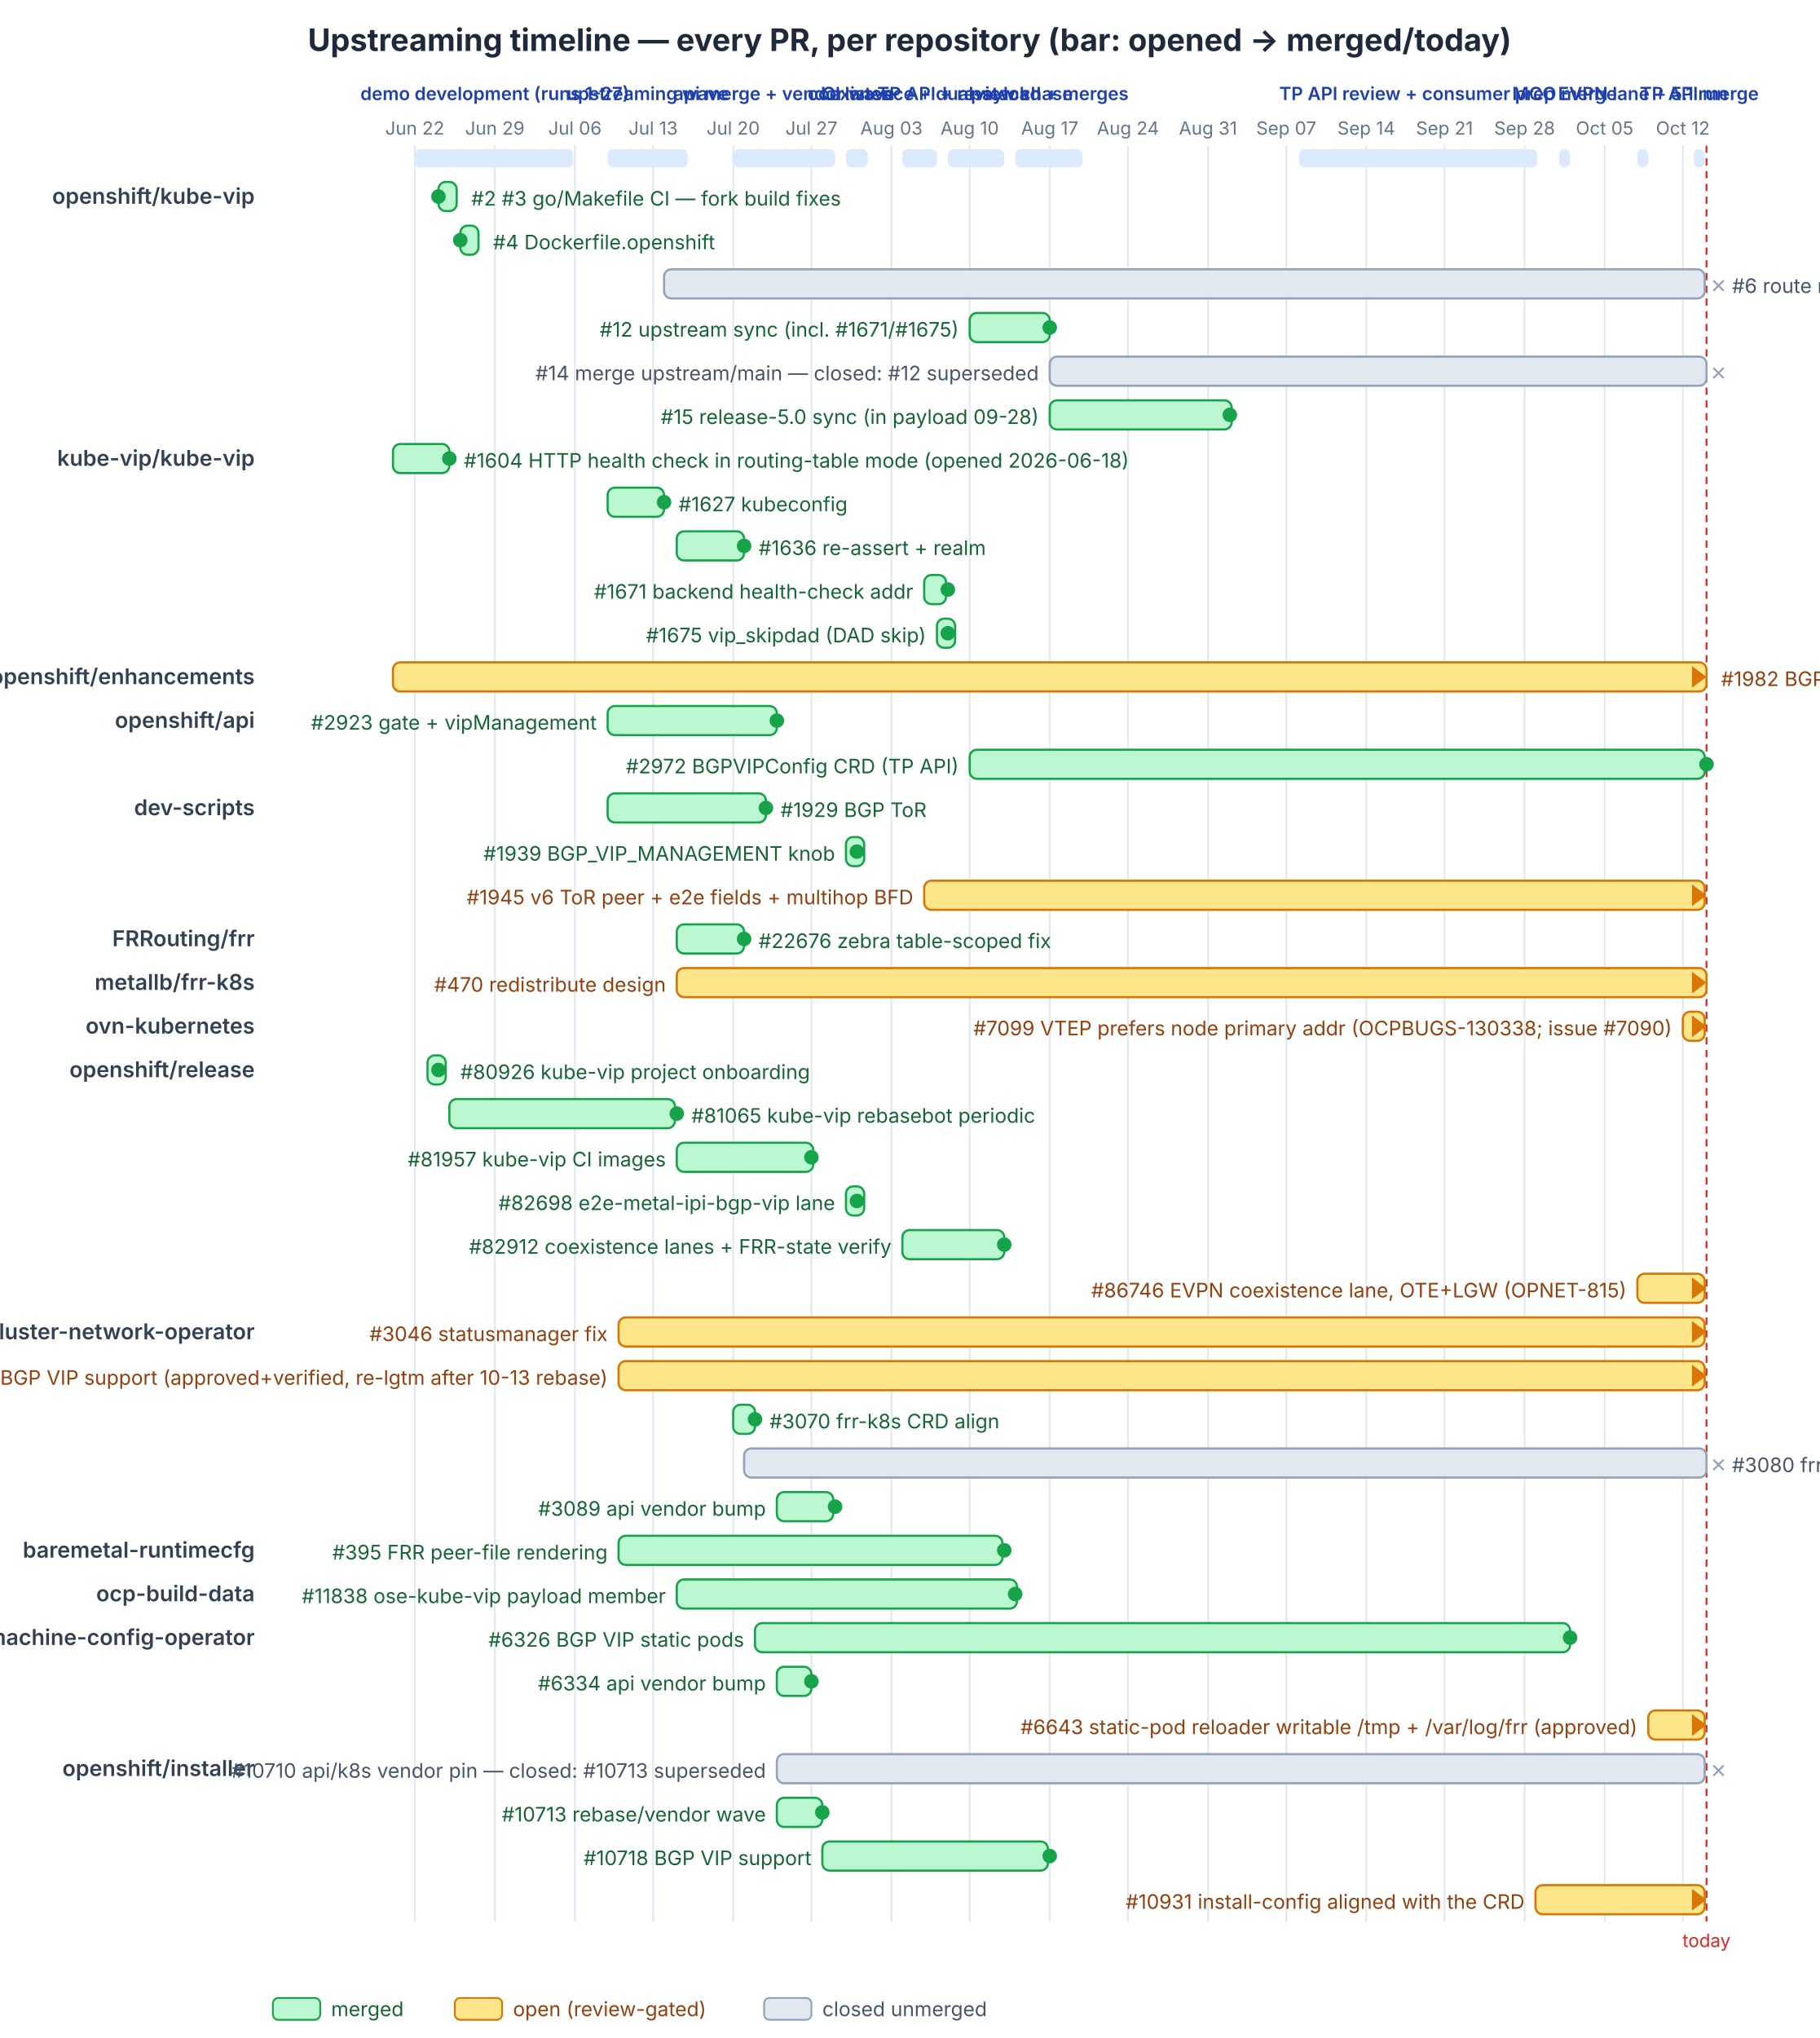
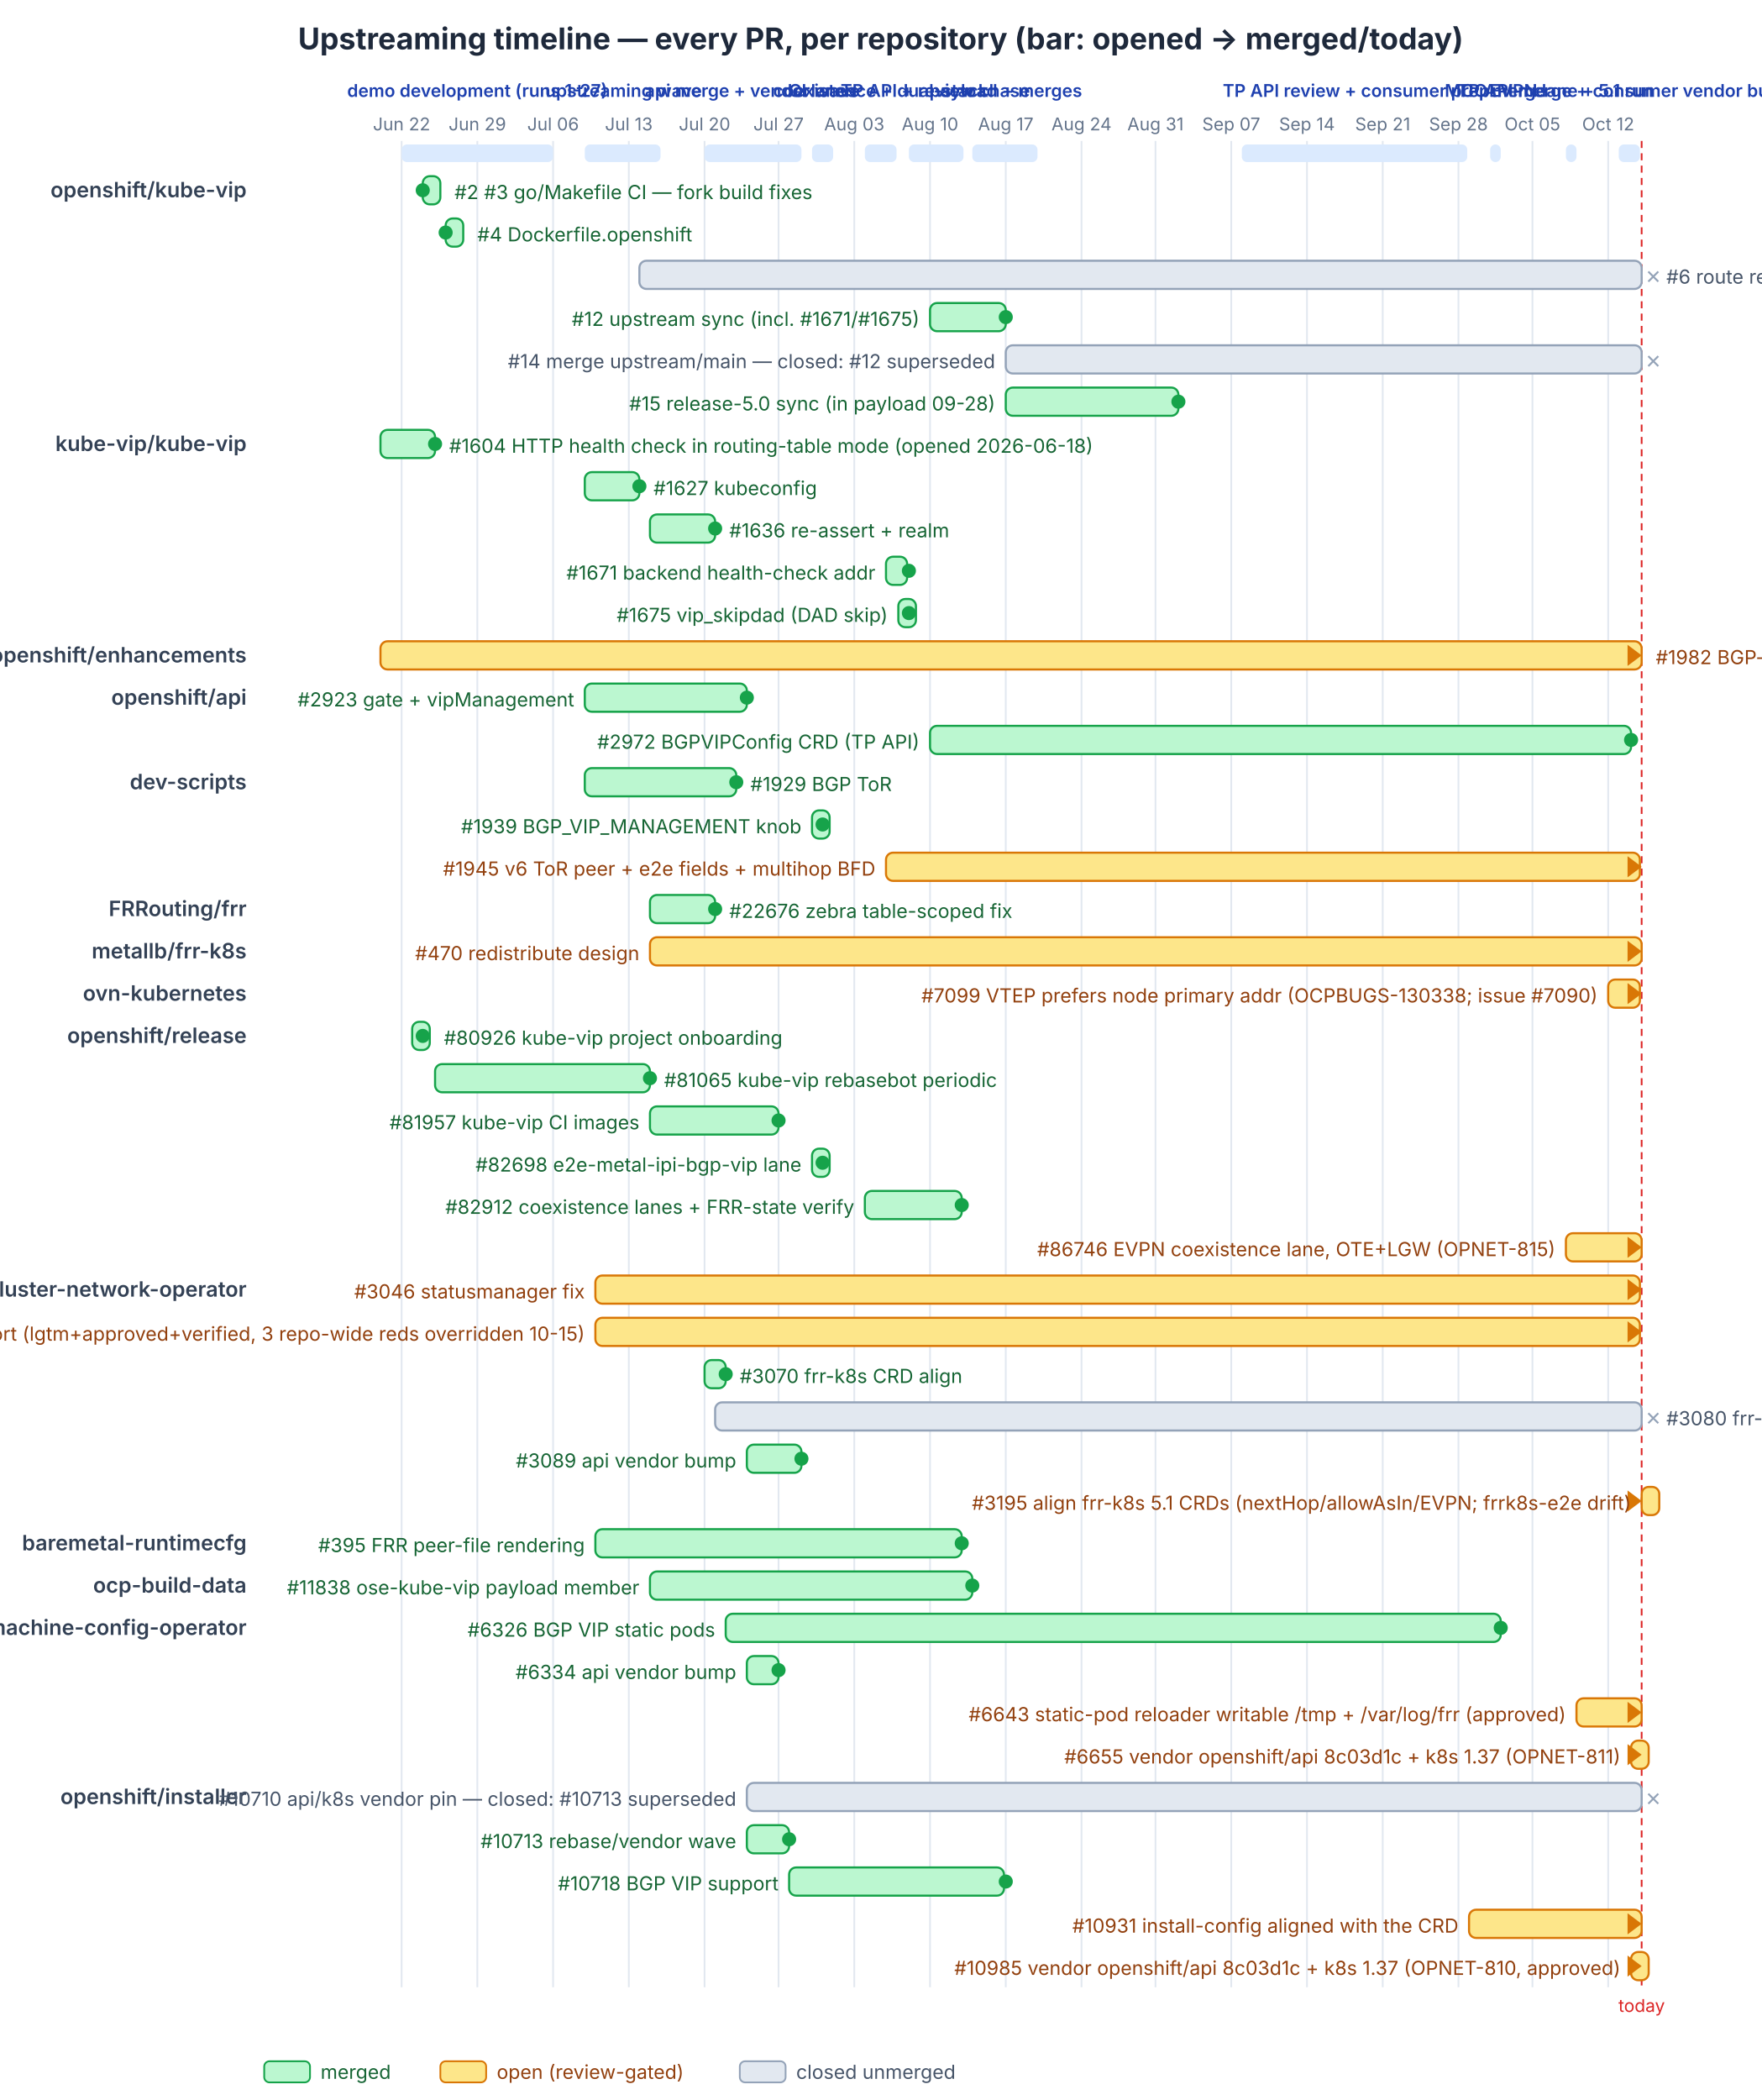
- <svg xmlns="http://www.w3.org/2000/svg" width="1000" height="1120" viewBox="0 0 1000 1120" font-family="Inter, Helvetica, Arial, sans-serif">
+ <svg xmlns="http://www.w3.org/2000/svg" width="1000" height="1192" viewBox="0 0 1000 1192" font-family="Inter, Helvetica, Arial, sans-serif">
  <text x="500" y="28" text-anchor="middle" font-size="17" font-weight="700" fill="#1e293b">Upstreaming timeline — every PR, per repository (bar: opened → merged/today)</text>
-   <line x1="228" y1="80" x2="228" y2="1056" stroke="#e2e8f0" stroke-width="1" />
+   <line x1="228" y1="80" x2="228" y2="1128" stroke="#e2e8f0" stroke-width="1" />
  <text x="228" y="74" text-anchor="middle" font-size="10" fill="#64748b">Jun 22</text>
-   <line x1="272" y1="80" x2="272" y2="1056" stroke="#e2e8f0" stroke-width="1" />
-   <text x="272" y="74" text-anchor="middle" font-size="10" fill="#64748b">Jun 29</text>
-   <line x1="316" y1="80" x2="316" y2="1056" stroke="#e2e8f0" stroke-width="1" />
-   <text x="316" y="74" text-anchor="middle" font-size="10" fill="#64748b">Jul 06</text>
-   <line x1="359" y1="80" x2="359" y2="1056" stroke="#e2e8f0" stroke-width="1" />
-   <text x="359" y="74" text-anchor="middle" font-size="10" fill="#64748b">Jul 13</text>
-   <line x1="403" y1="80" x2="403" y2="1056" stroke="#e2e8f0" stroke-width="1" />
-   <text x="403" y="74" text-anchor="middle" font-size="10" fill="#64748b">Jul 20</text>
-   <line x1="446" y1="80" x2="446" y2="1056" stroke="#e2e8f0" stroke-width="1" />
-   <text x="446" y="74" text-anchor="middle" font-size="10" fill="#64748b">Jul 27</text>
-   <line x1="490" y1="80" x2="490" y2="1056" stroke="#e2e8f0" stroke-width="1" />
-   <text x="490" y="74" text-anchor="middle" font-size="10" fill="#64748b">Aug 03</text>
-   <line x1="533" y1="80" x2="533" y2="1056" stroke="#e2e8f0" stroke-width="1" />
-   <text x="533" y="74" text-anchor="middle" font-size="10" fill="#64748b">Aug 10</text>
-   <line x1="577" y1="80" x2="577" y2="1056" stroke="#e2e8f0" stroke-width="1" />
-   <text x="577" y="74" text-anchor="middle" font-size="10" fill="#64748b">Aug 17</text>
-   <line x1="620" y1="80" x2="620" y2="1056" stroke="#e2e8f0" stroke-width="1" />
-   <text x="620" y="74" text-anchor="middle" font-size="10" fill="#64748b">Aug 24</text>
-   <line x1="664" y1="80" x2="664" y2="1056" stroke="#e2e8f0" stroke-width="1" />
-   <text x="664" y="74" text-anchor="middle" font-size="10" fill="#64748b">Aug 31</text>
-   <line x1="707" y1="80" x2="707" y2="1056" stroke="#e2e8f0" stroke-width="1" />
-   <text x="707" y="74" text-anchor="middle" font-size="10" fill="#64748b">Sep 07</text>
-   <line x1="751" y1="80" x2="751" y2="1056" stroke="#e2e8f0" stroke-width="1" />
-   <text x="751" y="74" text-anchor="middle" font-size="10" fill="#64748b">Sep 14</text>
-   <line x1="794" y1="80" x2="794" y2="1056" stroke="#e2e8f0" stroke-width="1" />
-   <text x="794" y="74" text-anchor="middle" font-size="10" fill="#64748b">Sep 21</text>
-   <line x1="838" y1="80" x2="838" y2="1056" stroke="#e2e8f0" stroke-width="1" />
-   <text x="838" y="74" text-anchor="middle" font-size="10" fill="#64748b">Sep 28</text>
-   <line x1="882" y1="80" x2="882" y2="1056" stroke="#e2e8f0" stroke-width="1" />
-   <text x="882" y="74" text-anchor="middle" font-size="10" fill="#64748b">Oct 05</text>
-   <line x1="925" y1="80" x2="925" y2="1056" stroke="#e2e8f0" stroke-width="1" />
-   <text x="925" y="74" text-anchor="middle" font-size="10" fill="#64748b">Oct 12</text>
-   <line x1="938" y1="80" x2="938" y2="1056" stroke="#dc2626" stroke-width="1" stroke-dasharray="4 3" />
-   <text x="938" y="1070" text-anchor="middle" font-size="10" fill="#dc2626">today</text>
-   <rect x="228" y="82" width="87" height="10" rx="3" fill="#dbeafe" />
-   <text x="272" y="55" text-anchor="middle" font-size="10" font-weight="600" fill="#1e40af">demo development (runs 1-27)</text>
-   <rect x="334" y="82" width="44" height="10" rx="3" fill="#dbeafe" />
-   <text x="356" y="55" text-anchor="middle" font-size="10" font-weight="600" fill="#1e40af">upstreaming wave</text>
-   <rect x="403" y="82" width="56" height="10" rx="3" fill="#dbeafe" />
-   <text x="431" y="55" text-anchor="middle" font-size="10" font-weight="600" fill="#1e40af">api merge + vendor wave</text>
-   <rect x="465" y="82" width="12" height="10" rx="3" fill="#dbeafe" />
-   <text x="471" y="55" text-anchor="middle" font-size="10" font-weight="600" fill="#1e40af">CI lanes</text>
-   <rect x="496" y="82" width="19" height="10" rx="3" fill="#dbeafe" />
-   <text x="505" y="55" text-anchor="middle" font-size="10" font-weight="600" fill="#1e40af">coexistence + dual-stack</text>
-   <rect x="521" y="82" width="31" height="10" rx="3" fill="#dbeafe" />
-   <text x="536" y="55" text-anchor="middle" font-size="10" font-weight="600" fill="#1e40af">TP API + review chase</text>
-   <rect x="558" y="82" width="37" height="10" rx="3" fill="#dbeafe" />
-   <text x="577" y="55" text-anchor="middle" font-size="10" font-weight="600" fill="#1e40af">payload + merges</text>
-   <rect x="714" y="82" width="131" height="10" rx="3" fill="#dbeafe" />
-   <text x="779" y="55" text-anchor="middle" font-size="10" font-weight="600" fill="#1e40af">TP API review + consumer prep</text>
-   <rect x="857" y="82" width="6" height="10" rx="3" fill="#dbeafe" />
-   <text x="860" y="55" text-anchor="middle" font-size="10" font-weight="600" fill="#1e40af">MCO merge</text>
-   <rect x="900" y="82" width="6" height="10" rx="3" fill="#dbeafe" />
-   <text x="903" y="55" text-anchor="middle" font-size="10" font-weight="600" fill="#1e40af">EVPN lane + 5.1 run</text>
-   <rect x="931" y="82" width="6" height="10" rx="3" fill="#dbeafe" />
-   <text x="934" y="55" text-anchor="middle" font-size="10" font-weight="600" fill="#1e40af">TP API merge</text>
+   <line x1="271" y1="80" x2="271" y2="1128" stroke="#e2e8f0" stroke-width="1" />
+   <text x="271" y="74" text-anchor="middle" font-size="10" fill="#64748b">Jun 29</text>
+   <line x1="314" y1="80" x2="314" y2="1128" stroke="#e2e8f0" stroke-width="1" />
+   <text x="314" y="74" text-anchor="middle" font-size="10" fill="#64748b">Jul 06</text>
+   <line x1="357" y1="80" x2="357" y2="1128" stroke="#e2e8f0" stroke-width="1" />
+   <text x="357" y="74" text-anchor="middle" font-size="10" fill="#64748b">Jul 13</text>
+   <line x1="400" y1="80" x2="400" y2="1128" stroke="#e2e8f0" stroke-width="1" />
+   <text x="400" y="74" text-anchor="middle" font-size="10" fill="#64748b">Jul 20</text>
+   <line x1="442" y1="80" x2="442" y2="1128" stroke="#e2e8f0" stroke-width="1" />
+   <text x="442" y="74" text-anchor="middle" font-size="10" fill="#64748b">Jul 27</text>
+   <line x1="485" y1="80" x2="485" y2="1128" stroke="#e2e8f0" stroke-width="1" />
+   <text x="485" y="74" text-anchor="middle" font-size="10" fill="#64748b">Aug 03</text>
+   <line x1="528" y1="80" x2="528" y2="1128" stroke="#e2e8f0" stroke-width="1" />
+   <text x="528" y="74" text-anchor="middle" font-size="10" fill="#64748b">Aug 10</text>
+   <line x1="571" y1="80" x2="571" y2="1128" stroke="#e2e8f0" stroke-width="1" />
+   <text x="571" y="74" text-anchor="middle" font-size="10" fill="#64748b">Aug 17</text>
+   <line x1="614" y1="80" x2="614" y2="1128" stroke="#e2e8f0" stroke-width="1" />
+   <text x="614" y="74" text-anchor="middle" font-size="10" fill="#64748b">Aug 24</text>
+   <line x1="656" y1="80" x2="656" y2="1128" stroke="#e2e8f0" stroke-width="1" />
+   <text x="656" y="74" text-anchor="middle" font-size="10" fill="#64748b">Aug 31</text>
+   <line x1="699" y1="80" x2="699" y2="1128" stroke="#e2e8f0" stroke-width="1" />
+   <text x="699" y="74" text-anchor="middle" font-size="10" fill="#64748b">Sep 07</text>
+   <line x1="742" y1="80" x2="742" y2="1128" stroke="#e2e8f0" stroke-width="1" />
+   <text x="742" y="74" text-anchor="middle" font-size="10" fill="#64748b">Sep 14</text>
+   <line x1="785" y1="80" x2="785" y2="1128" stroke="#e2e8f0" stroke-width="1" />
+   <text x="785" y="74" text-anchor="middle" font-size="10" fill="#64748b">Sep 21</text>
+   <line x1="828" y1="80" x2="828" y2="1128" stroke="#e2e8f0" stroke-width="1" />
+   <text x="828" y="74" text-anchor="middle" font-size="10" fill="#64748b">Sep 28</text>
+   <line x1="870" y1="80" x2="870" y2="1128" stroke="#e2e8f0" stroke-width="1" />
+   <text x="870" y="74" text-anchor="middle" font-size="10" fill="#64748b">Oct 05</text>
+   <line x1="913" y1="80" x2="913" y2="1128" stroke="#e2e8f0" stroke-width="1" />
+   <text x="913" y="74" text-anchor="middle" font-size="10" fill="#64748b">Oct 12</text>
+   <line x1="932" y1="80" x2="932" y2="1128" stroke="#dc2626" stroke-width="1" stroke-dasharray="4 3" />
+   <text x="932" y="1142" text-anchor="middle" font-size="10" fill="#dc2626">today</text>
+   <rect x="228" y="82" width="86" height="10" rx="3" fill="#dbeafe" />
+   <text x="271" y="55" text-anchor="middle" font-size="10" font-weight="600" fill="#1e40af">demo development (runs 1-27)</text>
+   <rect x="332" y="82" width="43" height="10" rx="3" fill="#dbeafe" />
+   <text x="354" y="55" text-anchor="middle" font-size="10" font-weight="600" fill="#1e40af">upstreaming wave</text>
+   <rect x="400" y="82" width="55" height="10" rx="3" fill="#dbeafe" />
+   <text x="427" y="55" text-anchor="middle" font-size="10" font-weight="600" fill="#1e40af">api merge + vendor wave</text>
+   <rect x="461" y="82" width="12" height="10" rx="3" fill="#dbeafe" />
+   <text x="467" y="55" text-anchor="middle" font-size="10" font-weight="600" fill="#1e40af">CI lanes</text>
+   <rect x="491" y="82" width="18" height="10" rx="3" fill="#dbeafe" />
+   <text x="500" y="55" text-anchor="middle" font-size="10" font-weight="600" fill="#1e40af">coexistence + dual-stack</text>
+   <rect x="516" y="82" width="31" height="10" rx="3" fill="#dbeafe" />
+   <text x="531" y="55" text-anchor="middle" font-size="10" font-weight="600" fill="#1e40af">TP API + review chase</text>
+   <rect x="552" y="82" width="37" height="10" rx="3" fill="#dbeafe" />
+   <text x="571" y="55" text-anchor="middle" font-size="10" font-weight="600" fill="#1e40af">payload + merges</text>
+   <rect x="705" y="82" width="128" height="10" rx="3" fill="#dbeafe" />
+   <text x="770" y="55" text-anchor="middle" font-size="10" font-weight="600" fill="#1e40af">TP API review + consumer prep</text>
+   <rect x="846" y="82" width="6" height="10" rx="3" fill="#dbeafe" />
+   <text x="849" y="55" text-anchor="middle" font-size="10" font-weight="600" fill="#1e40af">MCO merge</text>
+   <rect x="889" y="82" width="6" height="10" rx="3" fill="#dbeafe" />
+   <text x="892" y="55" text-anchor="middle" font-size="10" font-weight="600" fill="#1e40af">EVPN lane + 5.1 run</text>
+   <rect x="919" y="82" width="12" height="10" rx="3" fill="#dbeafe" />
+   <text x="926" y="55" text-anchor="middle" font-size="10" font-weight="600" fill="#1e40af">TP API merge + consumer vendor bumps</text>
  <text x="140" y="112" text-anchor="end" font-size="12" font-weight="600" fill="#334155">openshift/kube-vip</text>
-   <rect x="241" y="100" width="10" height="16" rx="4" fill="#bbf7d0" stroke="#16a34a" stroke-width="1.2" />
-   <circle cx="241" cy="108" r="4" fill="#16a34a" />
-   <text x="259" y="113" font-size="11" fill="#166534">#2 #3 go/Makefile CI — fork build fixes</text>
+   <rect x="240" y="100" width="10" height="16" rx="4" fill="#bbf7d0" stroke="#16a34a" stroke-width="1.2" />
+   <circle cx="240" cy="108" r="4" fill="#16a34a" />
+   <text x="258" y="113" font-size="11" fill="#166534">#2 #3 go/Makefile CI — fork build fixes</text>
  <rect x="253" y="124" width="10" height="16" rx="4" fill="#bbf7d0" stroke="#16a34a" stroke-width="1.2" />
  <circle cx="253" cy="132" r="4" fill="#16a34a" />
  <text x="271" y="137" font-size="11" fill="#166534">#4 Dockerfile.openshift</text>
-   <rect x="365" y="148" width="572" height="16" rx="4" fill="#e2e8f0" stroke="#94a3b8" stroke-width="1.2" />
-   <text x="940" y="161" font-size="11" fill="#94a3b8">✕</text>
-   <text x="952" y="161" font-size="11" fill="#475569">#6 route re-assert — closed: FRR fix suffices</text>
-   <rect x="533" y="172" width="44" height="16" rx="4" fill="#bbf7d0" stroke="#16a34a" stroke-width="1.2" />
-   <circle cx="577" cy="180" r="4" fill="#16a34a" />
-   <text x="527" y="185" text-anchor="end" font-size="11" fill="#166534">#12 upstream sync (incl. #1671/#1675)</text>
-   <rect x="577" y="196" width="361" height="16" rx="4" fill="#e2e8f0" stroke="#94a3b8" stroke-width="1.2" />
-   <text x="940" y="209" font-size="11" fill="#94a3b8">✕</text>
-   <text x="571" y="209" text-anchor="end" font-size="11" fill="#475569">#14 merge upstream/main — closed: #12 superseded</text>
-   <rect x="577" y="220" width="100" height="16" rx="4" fill="#bbf7d0" stroke="#16a34a" stroke-width="1.2" />
-   <circle cx="676" cy="228" r="4" fill="#16a34a" />
-   <text x="571" y="233" text-anchor="end" font-size="11" fill="#166534">#15 release-5.0 sync (in payload 09-28)</text>
+   <rect x="363" y="148" width="569" height="16" rx="4" fill="#e2e8f0" stroke="#94a3b8" stroke-width="1.2" />
+   <text x="934" y="161" font-size="11" fill="#94a3b8">✕</text>
+   <text x="946" y="161" font-size="11" fill="#475569">#6 route re-assert — closed: FRR fix suffices</text>
+   <rect x="528" y="172" width="43" height="16" rx="4" fill="#bbf7d0" stroke="#16a34a" stroke-width="1.2" />
+   <circle cx="571" cy="180" r="4" fill="#16a34a" />
+   <text x="522" y="185" text-anchor="end" font-size="11" fill="#166534">#12 upstream sync (incl. #1671/#1675)</text>
+   <rect x="571" y="196" width="361" height="16" rx="4" fill="#e2e8f0" stroke="#94a3b8" stroke-width="1.2" />
+   <text x="934" y="209" font-size="11" fill="#94a3b8">✕</text>
+   <text x="565" y="209" text-anchor="end" font-size="11" fill="#475569">#14 merge upstream/main — closed: #12 superseded</text>
+   <rect x="571" y="220" width="98" height="16" rx="4" fill="#bbf7d0" stroke="#16a34a" stroke-width="1.2" />
+   <circle cx="669" cy="228" r="4" fill="#16a34a" />
+   <text x="565" y="233" text-anchor="end" font-size="11" fill="#166534">#15 release-5.0 sync (in payload 09-28)</text>
  <text x="140" y="256" text-anchor="end" font-size="12" font-weight="600" fill="#334155">kube-vip/kube-vip</text>
  <rect x="216" y="244" width="31" height="16" rx="4" fill="#bbf7d0" stroke="#16a34a" stroke-width="1.2" />
  <circle cx="247" cy="252" r="4" fill="#16a34a" />
  <text x="255" y="257" font-size="11" fill="#166534">#1604 HTTP health check in routing-table mode (opened 2026-06-18)</text>
-   <rect x="334" y="268" width="31" height="16" rx="4" fill="#bbf7d0" stroke="#16a34a" stroke-width="1.2" />
-   <circle cx="365" cy="276" r="4" fill="#16a34a" />
-   <text x="373" y="281" font-size="11" fill="#166534">#1627 kubeconfig</text>
-   <rect x="372" y="292" width="37" height="16" rx="4" fill="#bbf7d0" stroke="#16a34a" stroke-width="1.2" />
-   <circle cx="409" cy="300" r="4" fill="#16a34a" />
-   <text x="417" y="305" font-size="11" fill="#166534">#1636 re-assert + realm</text>
-   <rect x="508" y="316" width="12" height="16" rx="4" fill="#bbf7d0" stroke="#16a34a" stroke-width="1.2" />
-   <circle cx="521" cy="324" r="4" fill="#16a34a" />
-   <text x="502" y="329" text-anchor="end" font-size="11" fill="#166534">#1671 backend health-check addr</text>
-   <rect x="515" y="340" width="10" height="16" rx="4" fill="#bbf7d0" stroke="#16a34a" stroke-width="1.2" />
-   <circle cx="521" cy="348" r="4" fill="#16a34a" />
-   <text x="509" y="353" text-anchor="end" font-size="11" fill="#166534">#1675 vip_skipdad (DAD skip)</text>
+   <rect x="332" y="268" width="31" height="16" rx="4" fill="#bbf7d0" stroke="#16a34a" stroke-width="1.2" />
+   <circle cx="363" cy="276" r="4" fill="#16a34a" />
+   <text x="371" y="281" font-size="11" fill="#166534">#1627 kubeconfig</text>
+   <rect x="369" y="292" width="37" height="16" rx="4" fill="#bbf7d0" stroke="#16a34a" stroke-width="1.2" />
+   <circle cx="406" cy="300" r="4" fill="#16a34a" />
+   <text x="414" y="305" font-size="11" fill="#166534">#1636 re-assert + realm</text>
+   <rect x="503" y="316" width="12" height="16" rx="4" fill="#bbf7d0" stroke="#16a34a" stroke-width="1.2" />
+   <circle cx="516" cy="324" r="4" fill="#16a34a" />
+   <text x="497" y="329" text-anchor="end" font-size="11" fill="#166534">#1671 backend health-check addr</text>
+   <rect x="510" y="340" width="10" height="16" rx="4" fill="#bbf7d0" stroke="#16a34a" stroke-width="1.2" />
+   <circle cx="516" cy="348" r="4" fill="#16a34a" />
+   <text x="504" y="353" text-anchor="end" font-size="11" fill="#166534">#1675 vip_skipdad (DAD skip)</text>
  <text x="140" y="376" text-anchor="end" font-size="12" font-weight="600" fill="#334155">openshift/enhancements</text>
-   <rect x="216" y="364" width="722" height="16" rx="4" fill="#fde68a" stroke="#d97706" stroke-width="1.2" />
-   <path d="M930,366 L938,372 L930,378 z" fill="#d97706" />
-   <text x="946" y="377" font-size="11" fill="#92400e">#1982 BGP-based VIP management EP (opened 2026-04-23)</text>
+   <rect x="216" y="364" width="716" height="16" rx="4" fill="#fde68a" stroke="#d97706" stroke-width="1.2" />
+   <path d="M924,366 L932,372 L924,378 z" fill="#d97706" />
+   <text x="940" y="377" font-size="11" fill="#92400e">#1982 BGP-based VIP management EP (opened 2026-04-23)</text>
  <text x="140" y="400" text-anchor="end" font-size="12" font-weight="600" fill="#334155">openshift/api</text>
-   <rect x="334" y="388" width="93" height="16" rx="4" fill="#bbf7d0" stroke="#16a34a" stroke-width="1.2" />
-   <circle cx="427" cy="396" r="4" fill="#16a34a" />
-   <text x="328" y="401" text-anchor="end" font-size="11" fill="#166534">#2923 gate + vipManagement</text>
-   <rect x="533" y="412" width="404" height="16" rx="4" fill="#bbf7d0" stroke="#16a34a" stroke-width="1.2" />
-   <circle cx="938" cy="420" r="4" fill="#16a34a" />
-   <text x="527" y="425" text-anchor="end" font-size="11" fill="#166534">#2972 BGPVIPConfig CRD (TP API)</text>
+   <rect x="332" y="388" width="92" height="16" rx="4" fill="#bbf7d0" stroke="#16a34a" stroke-width="1.2" />
+   <circle cx="424" cy="396" r="4" fill="#16a34a" />
+   <text x="326" y="401" text-anchor="end" font-size="11" fill="#166534">#2923 gate + vipManagement</text>
+   <rect x="528" y="412" width="398" height="16" rx="4" fill="#bbf7d0" stroke="#16a34a" stroke-width="1.2" />
+   <circle cx="926" cy="420" r="4" fill="#16a34a" />
+   <text x="522" y="425" text-anchor="end" font-size="11" fill="#166534">#2972 BGPVIPConfig CRD (TP API)</text>
  <text x="140" y="448" text-anchor="end" font-size="12" font-weight="600" fill="#334155">dev-scripts</text>
-   <rect x="334" y="436" width="87" height="16" rx="4" fill="#bbf7d0" stroke="#16a34a" stroke-width="1.2" />
-   <circle cx="421" cy="444" r="4" fill="#16a34a" />
-   <text x="429" y="449" font-size="11" fill="#166534">#1929 BGP ToR</text>
-   <rect x="465" y="460" width="10" height="16" rx="4" fill="#bbf7d0" stroke="#16a34a" stroke-width="1.2" />
-   <circle cx="471" cy="468" r="4" fill="#16a34a" />
-   <text x="459" y="473" text-anchor="end" font-size="11" fill="#166534">#1939 BGP_VIP_MANAGEMENT knob</text>
-   <rect x="508" y="484" width="429" height="16" rx="4" fill="#fde68a" stroke="#d97706" stroke-width="1.2" />
-   <path d="M930,486 L938,492 L930,498 z" fill="#d97706" />
-   <text x="502" y="497" text-anchor="end" font-size="11" fill="#92400e">#1945 v6 ToR peer + e2e fields + multihop BFD</text>
+   <rect x="332" y="436" width="86" height="16" rx="4" fill="#bbf7d0" stroke="#16a34a" stroke-width="1.2" />
+   <circle cx="418" cy="444" r="4" fill="#16a34a" />
+   <text x="426" y="449" font-size="11" fill="#166534">#1929 BGP ToR</text>
+   <rect x="461" y="460" width="10" height="16" rx="4" fill="#bbf7d0" stroke="#16a34a" stroke-width="1.2" />
+   <circle cx="467" cy="468" r="4" fill="#16a34a" />
+   <text x="455" y="473" text-anchor="end" font-size="11" fill="#166534">#1939 BGP_VIP_MANAGEMENT knob</text>
+   <rect x="503" y="484" width="428" height="16" rx="4" fill="#fde68a" stroke="#d97706" stroke-width="1.2" />
+   <path d="M924,486 L932,492 L924,498 z" fill="#d97706" />
+   <text x="497" y="497" text-anchor="end" font-size="11" fill="#92400e">#1945 v6 ToR peer + e2e fields + multihop BFD</text>
  <text x="140" y="520" text-anchor="end" font-size="12" font-weight="600" fill="#334155">FRRouting/frr</text>
-   <rect x="372" y="508" width="37" height="16" rx="4" fill="#bbf7d0" stroke="#16a34a" stroke-width="1.2" />
-   <circle cx="409" cy="516" r="4" fill="#16a34a" />
-   <text x="417" y="521" font-size="11" fill="#166534">#22676 zebra table-scoped fix</text>
+   <rect x="369" y="508" width="37" height="16" rx="4" fill="#bbf7d0" stroke="#16a34a" stroke-width="1.2" />
+   <circle cx="406" cy="516" r="4" fill="#16a34a" />
+   <text x="414" y="521" font-size="11" fill="#166534">#22676 zebra table-scoped fix</text>
  <text x="140" y="544" text-anchor="end" font-size="12" font-weight="600" fill="#334155">metallb/frr-k8s</text>
-   <rect x="372" y="532" width="566" height="16" rx="4" fill="#fde68a" stroke="#d97706" stroke-width="1.2" />
-   <path d="M930,534 L938,540 L930,546 z" fill="#d97706" />
-   <text x="366" y="545" text-anchor="end" font-size="11" fill="#92400e">#470 redistribute design</text>
+   <rect x="369" y="532" width="563" height="16" rx="4" fill="#fde68a" stroke="#d97706" stroke-width="1.2" />
+   <path d="M924,534 L932,540 L924,546 z" fill="#d97706" />
+   <text x="363" y="545" text-anchor="end" font-size="11" fill="#92400e">#470 redistribute design</text>
  <text x="140" y="568" text-anchor="end" font-size="12" font-weight="600" fill="#334155">ovn-kubernetes</text>
-   <rect x="925" y="556" width="12" height="16" rx="4" fill="#fde68a" stroke="#d97706" stroke-width="1.2" />
-   <path d="M930,558 L938,564 L930,570 z" fill="#d97706" />
-   <text x="919" y="569" text-anchor="end" font-size="11" fill="#92400e">#7099 VTEP prefers node primary addr (OCPBUGS-130338; issue #7090)</text>
+   <rect x="913" y="556" width="18" height="16" rx="4" fill="#fde68a" stroke="#d97706" stroke-width="1.2" />
+   <path d="M924,558 L932,564 L924,570 z" fill="#d97706" />
+   <text x="907" y="569" text-anchor="end" font-size="11" fill="#92400e">#7099 VTEP prefers node primary addr (OCPBUGS-130338; issue #7090)</text>
  <text x="140" y="592" text-anchor="end" font-size="12" font-weight="600" fill="#334155">openshift/release</text>
-   <rect x="235" y="580" width="10" height="16" rx="4" fill="#bbf7d0" stroke="#16a34a" stroke-width="1.2" />
-   <circle cx="241" cy="588" r="4" fill="#16a34a" />
-   <text x="253" y="593" font-size="11" fill="#166534">#80926 kube-vip project onboarding</text>
-   <rect x="247" y="604" width="124" height="16" rx="4" fill="#bbf7d0" stroke="#16a34a" stroke-width="1.2" />
-   <circle cx="372" cy="612" r="4" fill="#16a34a" />
-   <text x="380" y="617" font-size="11" fill="#166534">#81065 kube-vip rebasebot periodic</text>
-   <rect x="372" y="628" width="75" height="16" rx="4" fill="#bbf7d0" stroke="#16a34a" stroke-width="1.2" />
-   <circle cx="446" cy="636" r="4" fill="#16a34a" />
-   <text x="366" y="641" text-anchor="end" font-size="11" fill="#166534">#81957 kube-vip CI images</text>
-   <rect x="465" y="652" width="10" height="16" rx="4" fill="#bbf7d0" stroke="#16a34a" stroke-width="1.2" />
-   <circle cx="471" cy="660" r="4" fill="#16a34a" />
-   <text x="459" y="665" text-anchor="end" font-size="11" fill="#166534">#82698 e2e-metal-ipi-bgp-vip lane</text>
-   <rect x="496" y="676" width="56" height="16" rx="4" fill="#bbf7d0" stroke="#16a34a" stroke-width="1.2" />
-   <circle cx="552" cy="684" r="4" fill="#16a34a" />
-   <text x="490" y="689" text-anchor="end" font-size="11" fill="#166534">#82912 coexistence lanes + FRR-state verify</text>
-   <rect x="900" y="700" width="37" height="16" rx="4" fill="#fde68a" stroke="#d97706" stroke-width="1.2" />
-   <path d="M930,702 L938,708 L930,714 z" fill="#d97706" />
-   <text x="894" y="713" text-anchor="end" font-size="11" fill="#92400e">#86746 EVPN coexistence lane, OTE+LGW (OPNET-815)</text>
+   <rect x="234" y="580" width="10" height="16" rx="4" fill="#bbf7d0" stroke="#16a34a" stroke-width="1.2" />
+   <circle cx="240" cy="588" r="4" fill="#16a34a" />
+   <text x="252" y="593" font-size="11" fill="#166534">#80926 kube-vip project onboarding</text>
+   <rect x="247" y="604" width="122" height="16" rx="4" fill="#bbf7d0" stroke="#16a34a" stroke-width="1.2" />
+   <circle cx="369" cy="612" r="4" fill="#16a34a" />
+   <text x="377" y="617" font-size="11" fill="#166534">#81065 kube-vip rebasebot periodic</text>
+   <rect x="369" y="628" width="73" height="16" rx="4" fill="#bbf7d0" stroke="#16a34a" stroke-width="1.2" />
+   <circle cx="442" cy="636" r="4" fill="#16a34a" />
+   <text x="363" y="641" text-anchor="end" font-size="11" fill="#166534">#81957 kube-vip CI images</text>
+   <rect x="461" y="652" width="10" height="16" rx="4" fill="#bbf7d0" stroke="#16a34a" stroke-width="1.2" />
+   <circle cx="467" cy="660" r="4" fill="#16a34a" />
+   <text x="455" y="665" text-anchor="end" font-size="11" fill="#166534">#82698 e2e-metal-ipi-bgp-vip lane</text>
+   <rect x="491" y="676" width="55" height="16" rx="4" fill="#bbf7d0" stroke="#16a34a" stroke-width="1.2" />
+   <circle cx="546" cy="684" r="4" fill="#16a34a" />
+   <text x="485" y="689" text-anchor="end" font-size="11" fill="#166534">#82912 coexistence lanes + FRR-state verify</text>
+   <rect x="889" y="700" width="43" height="16" rx="4" fill="#fde68a" stroke="#d97706" stroke-width="1.2" />
+   <path d="M924,702 L932,708 L924,714 z" fill="#d97706" />
+   <text x="883" y="713" text-anchor="end" font-size="11" fill="#92400e">#86746 EVPN coexistence lane, OTE+LGW (OPNET-815)</text>
  <text x="140" y="736" text-anchor="end" font-size="12" font-weight="600" fill="#334155">cluster-network-operator</text>
-   <rect x="340" y="724" width="597" height="16" rx="4" fill="#fde68a" stroke="#d97706" stroke-width="1.2" />
-   <path d="M930,726 L938,732 L930,738 z" fill="#d97706" />
-   <text x="334" y="737" text-anchor="end" font-size="11" fill="#92400e">#3046 statusmanager fix</text>
-   <rect x="340" y="748" width="597" height="16" rx="4" fill="#fde68a" stroke="#d97706" stroke-width="1.2" />
-   <path d="M930,750 L938,756 L930,762 z" fill="#d97706" />
-   <text x="334" y="761" text-anchor="end" font-size="11" fill="#92400e">#3047 BGP VIP support (approved+verified, re-lgtm after 10-13 rebase)</text>
-   <rect x="403" y="772" width="12" height="16" rx="4" fill="#bbf7d0" stroke="#16a34a" stroke-width="1.2" />
-   <circle cx="415" cy="780" r="4" fill="#16a34a" />
-   <text x="423" y="785" font-size="11" fill="#166534">#3070 frr-k8s CRD align</text>
-   <rect x="409" y="796" width="529" height="16" rx="4" fill="#e2e8f0" stroke="#94a3b8" stroke-width="1.2" />
-   <text x="940" y="809" font-size="11" fill="#94a3b8">✕</text>
-   <text x="952" y="809" font-size="11" fill="#475569">#3080 frr-k8s asn format — closed: dup of #3070</text>
-   <rect x="427" y="820" width="31" height="16" rx="4" fill="#bbf7d0" stroke="#16a34a" stroke-width="1.2" />
-   <circle cx="459" cy="828" r="4" fill="#16a34a" />
-   <text x="421" y="833" text-anchor="end" font-size="11" fill="#166534">#3089 api vendor bump</text>
-   <text x="140" y="856" text-anchor="end" font-size="12" font-weight="600" fill="#334155">baremetal-runtimecfg</text>
-   <rect x="340" y="844" width="211" height="16" rx="4" fill="#bbf7d0" stroke="#16a34a" stroke-width="1.2" />
-   <circle cx="552" cy="852" r="4" fill="#16a34a" />
-   <text x="334" y="857" text-anchor="end" font-size="11" fill="#166534">#395 FRR peer-file rendering</text>
-   <text x="140" y="880" text-anchor="end" font-size="12" font-weight="600" fill="#334155">ocp-build-data</text>
-   <rect x="372" y="868" width="187" height="16" rx="4" fill="#bbf7d0" stroke="#16a34a" stroke-width="1.2" />
-   <circle cx="558" cy="876" r="4" fill="#16a34a" />
-   <text x="366" y="881" text-anchor="end" font-size="11" fill="#166534">#11838 ose-kube-vip payload member</text>
-   <text x="140" y="904" text-anchor="end" font-size="12" font-weight="600" fill="#334155">machine-config-operator</text>
-   <rect x="415" y="892" width="448" height="16" rx="4" fill="#bbf7d0" stroke="#16a34a" stroke-width="1.2" />
-   <circle cx="863" cy="900" r="4" fill="#16a34a" />
-   <text x="409" y="905" text-anchor="end" font-size="11" fill="#166534">#6326 BGP VIP static pods</text>
-   <rect x="427" y="916" width="19" height="16" rx="4" fill="#bbf7d0" stroke="#16a34a" stroke-width="1.2" />
-   <circle cx="446" cy="924" r="4" fill="#16a34a" />
-   <text x="421" y="929" text-anchor="end" font-size="11" fill="#166534">#6334 api vendor bump</text>
-   <rect x="906" y="940" width="31" height="16" rx="4" fill="#fde68a" stroke="#d97706" stroke-width="1.2" />
-   <path d="M930,942 L938,948 L930,954 z" fill="#d97706" />
-   <text x="900" y="953" text-anchor="end" font-size="11" fill="#92400e">#6643 static-pod reloader writable /tmp + /var/log/frr (approved)</text>
-   <text x="140" y="976" text-anchor="end" font-size="12" font-weight="600" fill="#334155">openshift/installer</text>
-   <rect x="427" y="964" width="510" height="16" rx="4" fill="#e2e8f0" stroke="#94a3b8" stroke-width="1.2" />
-   <text x="940" y="977" font-size="11" fill="#94a3b8">✕</text>
-   <text x="421" y="977" text-anchor="end" font-size="11" fill="#475569">#10710 api/k8s vendor pin — closed: #10713 superseded</text>
-   <rect x="427" y="988" width="25" height="16" rx="4" fill="#bbf7d0" stroke="#16a34a" stroke-width="1.2" />
-   <circle cx="452" cy="996" r="4" fill="#16a34a" />
-   <text x="421" y="1001" text-anchor="end" font-size="11" fill="#166534">#10713 rebase/vendor wave</text>
-   <rect x="452" y="1012" width="124" height="16" rx="4" fill="#bbf7d0" stroke="#16a34a" stroke-width="1.2" />
-   <circle cx="577" cy="1020" r="4" fill="#16a34a" />
-   <text x="446" y="1025" text-anchor="end" font-size="11" fill="#166534">#10718 BGP VIP support</text>
-   <rect x="844" y="1036" width="93" height="16" rx="4" fill="#fde68a" stroke="#d97706" stroke-width="1.2" />
-   <path d="M930,1038 L938,1044 L930,1050 z" fill="#d97706" />
-   <text x="838" y="1049" text-anchor="end" font-size="11" fill="#92400e">#10931 install-config aligned with the CRD</text>
+   <rect x="338" y="724" width="593" height="16" rx="4" fill="#fde68a" stroke="#d97706" stroke-width="1.2" />
+   <path d="M924,726 L932,732 L924,738 z" fill="#d97706" />
+   <text x="332" y="737" text-anchor="end" font-size="11" fill="#92400e">#3046 statusmanager fix</text>
+   <rect x="338" y="748" width="593" height="16" rx="4" fill="#fde68a" stroke="#d97706" stroke-width="1.2" />
+   <path d="M924,750 L932,756 L924,762 z" fill="#d97706" />
+   <text x="332" y="761" text-anchor="end" font-size="11" fill="#92400e">#3047 BGP VIP support (lgtm+approved+verified, 3 repo-wide reds overridden 10-15)</text>
+   <rect x="400" y="772" width="12" height="16" rx="4" fill="#bbf7d0" stroke="#16a34a" stroke-width="1.2" />
+   <circle cx="412" cy="780" r="4" fill="#16a34a" />
+   <text x="420" y="785" font-size="11" fill="#166534">#3070 frr-k8s CRD align</text>
+   <rect x="406" y="796" width="526" height="16" rx="4" fill="#e2e8f0" stroke="#94a3b8" stroke-width="1.2" />
+   <text x="934" y="809" font-size="11" fill="#94a3b8">✕</text>
+   <text x="946" y="809" font-size="11" fill="#475569">#3080 frr-k8s asn format — closed: dup of #3070</text>
+   <rect x="424" y="820" width="31" height="16" rx="4" fill="#bbf7d0" stroke="#16a34a" stroke-width="1.2" />
+   <circle cx="455" cy="828" r="4" fill="#16a34a" />
+   <text x="418" y="833" text-anchor="end" font-size="11" fill="#166534">#3089 api vendor bump</text>
+   <rect x="932" y="844" width="10" height="16" rx="4" fill="#fde68a" stroke="#d97706" stroke-width="1.2" />
+   <path d="M924,846 L932,852 L924,858 z" fill="#d97706" />
+   <text x="926" y="857" text-anchor="end" font-size="11" fill="#92400e">#3195 align frr-k8s 5.1 CRDs (nextHop/allowAsIn/EVPN; frrk8s-e2e drift)</text>
+   <text x="140" y="880" text-anchor="end" font-size="12" font-weight="600" fill="#334155">baremetal-runtimecfg</text>
+   <rect x="338" y="868" width="208" height="16" rx="4" fill="#bbf7d0" stroke="#16a34a" stroke-width="1.2" />
+   <circle cx="546" cy="876" r="4" fill="#16a34a" />
+   <text x="332" y="881" text-anchor="end" font-size="11" fill="#166534">#395 FRR peer-file rendering</text>
+   <text x="140" y="904" text-anchor="end" font-size="12" font-weight="600" fill="#334155">ocp-build-data</text>
+   <rect x="369" y="892" width="183" height="16" rx="4" fill="#bbf7d0" stroke="#16a34a" stroke-width="1.2" />
+   <circle cx="552" cy="900" r="4" fill="#16a34a" />
+   <text x="363" y="905" text-anchor="end" font-size="11" fill="#166534">#11838 ose-kube-vip payload member</text>
+   <text x="140" y="928" text-anchor="end" font-size="12" font-weight="600" fill="#334155">machine-config-operator</text>
+   <rect x="412" y="916" width="440" height="16" rx="4" fill="#bbf7d0" stroke="#16a34a" stroke-width="1.2" />
+   <circle cx="852" cy="924" r="4" fill="#16a34a" />
+   <text x="406" y="929" text-anchor="end" font-size="11" fill="#166534">#6326 BGP VIP static pods</text>
+   <rect x="424" y="940" width="18" height="16" rx="4" fill="#bbf7d0" stroke="#16a34a" stroke-width="1.2" />
+   <circle cx="442" cy="948" r="4" fill="#16a34a" />
+   <text x="418" y="953" text-anchor="end" font-size="11" fill="#166534">#6334 api vendor bump</text>
+   <rect x="895" y="964" width="37" height="16" rx="4" fill="#fde68a" stroke="#d97706" stroke-width="1.2" />
+   <path d="M924,966 L932,972 L924,978 z" fill="#d97706" />
+   <text x="889" y="977" text-anchor="end" font-size="11" fill="#92400e">#6643 static-pod reloader writable /tmp + /var/log/frr (approved)</text>
+   <rect x="926" y="988" width="10" height="16" rx="4" fill="#fde68a" stroke="#d97706" stroke-width="1.2" />
+   <path d="M924,990 L932,996 L924,1002 z" fill="#d97706" />
+   <text x="920" y="1001" text-anchor="end" font-size="11" fill="#92400e">#6655 vendor openshift/api 8c03d1c + k8s 1.37 (OPNET-811)</text>
+   <text x="140" y="1024" text-anchor="end" font-size="12" font-weight="600" fill="#334155">openshift/installer</text>
+   <rect x="424" y="1012" width="508" height="16" rx="4" fill="#e2e8f0" stroke="#94a3b8" stroke-width="1.2" />
+   <text x="934" y="1025" font-size="11" fill="#94a3b8">✕</text>
+   <text x="418" y="1025" text-anchor="end" font-size="11" fill="#475569">#10710 api/k8s vendor pin — closed: #10713 superseded</text>
+   <rect x="424" y="1036" width="24" height="16" rx="4" fill="#bbf7d0" stroke="#16a34a" stroke-width="1.2" />
+   <circle cx="448" cy="1044" r="4" fill="#16a34a" />
+   <text x="418" y="1049" text-anchor="end" font-size="11" fill="#166534">#10713 rebase/vendor wave</text>
+   <rect x="448" y="1060" width="122" height="16" rx="4" fill="#bbf7d0" stroke="#16a34a" stroke-width="1.2" />
+   <circle cx="571" cy="1068" r="4" fill="#16a34a" />
+   <text x="442" y="1073" text-anchor="end" font-size="11" fill="#166534">#10718 BGP VIP support</text>
+   <rect x="834" y="1084" width="98" height="16" rx="4" fill="#fde68a" stroke="#d97706" stroke-width="1.2" />
+   <path d="M924,1086 L932,1092 L924,1098 z" fill="#d97706" />
+   <text x="828" y="1097" text-anchor="end" font-size="11" fill="#92400e">#10931 install-config aligned with the CRD</text>
+   <rect x="926" y="1108" width="10" height="16" rx="4" fill="#fde68a" stroke="#d97706" stroke-width="1.2" />
+   <path d="M924,1110 L932,1116 L924,1122 z" fill="#d97706" />
+   <text x="920" y="1121" text-anchor="end" font-size="11" fill="#92400e">#10985 vendor openshift/api 8c03d1c + k8s 1.37 (OPNET-810, approved)</text>
  <g font-size="11">
-     <rect x="150" y="1098" width="26" height="12" rx="3" fill="#bbf7d0" stroke="#16a34a" />
-     <text x="182" y="1108" fill="#166534">merged</text>
-     <rect x="250" y="1098" width="26" height="12" rx="3" fill="#fde68a" stroke="#d97706" />
-     <text x="282" y="1108" fill="#92400e">open (review-gated)</text>
-     <rect x="420" y="1098" width="26" height="12" rx="3" fill="#e2e8f0" stroke="#94a3b8" />
-     <text x="452" y="1108" fill="#475569">closed unmerged</text>
+     <rect x="150" y="1170" width="26" height="12" rx="3" fill="#bbf7d0" stroke="#16a34a" />
+     <text x="182" y="1180" fill="#166534">merged</text>
+     <rect x="250" y="1170" width="26" height="12" rx="3" fill="#fde68a" stroke="#d97706" />
+     <text x="282" y="1180" fill="#92400e">open (review-gated)</text>
+     <rect x="420" y="1170" width="26" height="12" rx="3" fill="#e2e8f0" stroke="#94a3b8" />
+     <text x="452" y="1180" fill="#475569">closed unmerged</text>
  </g>
</svg>
